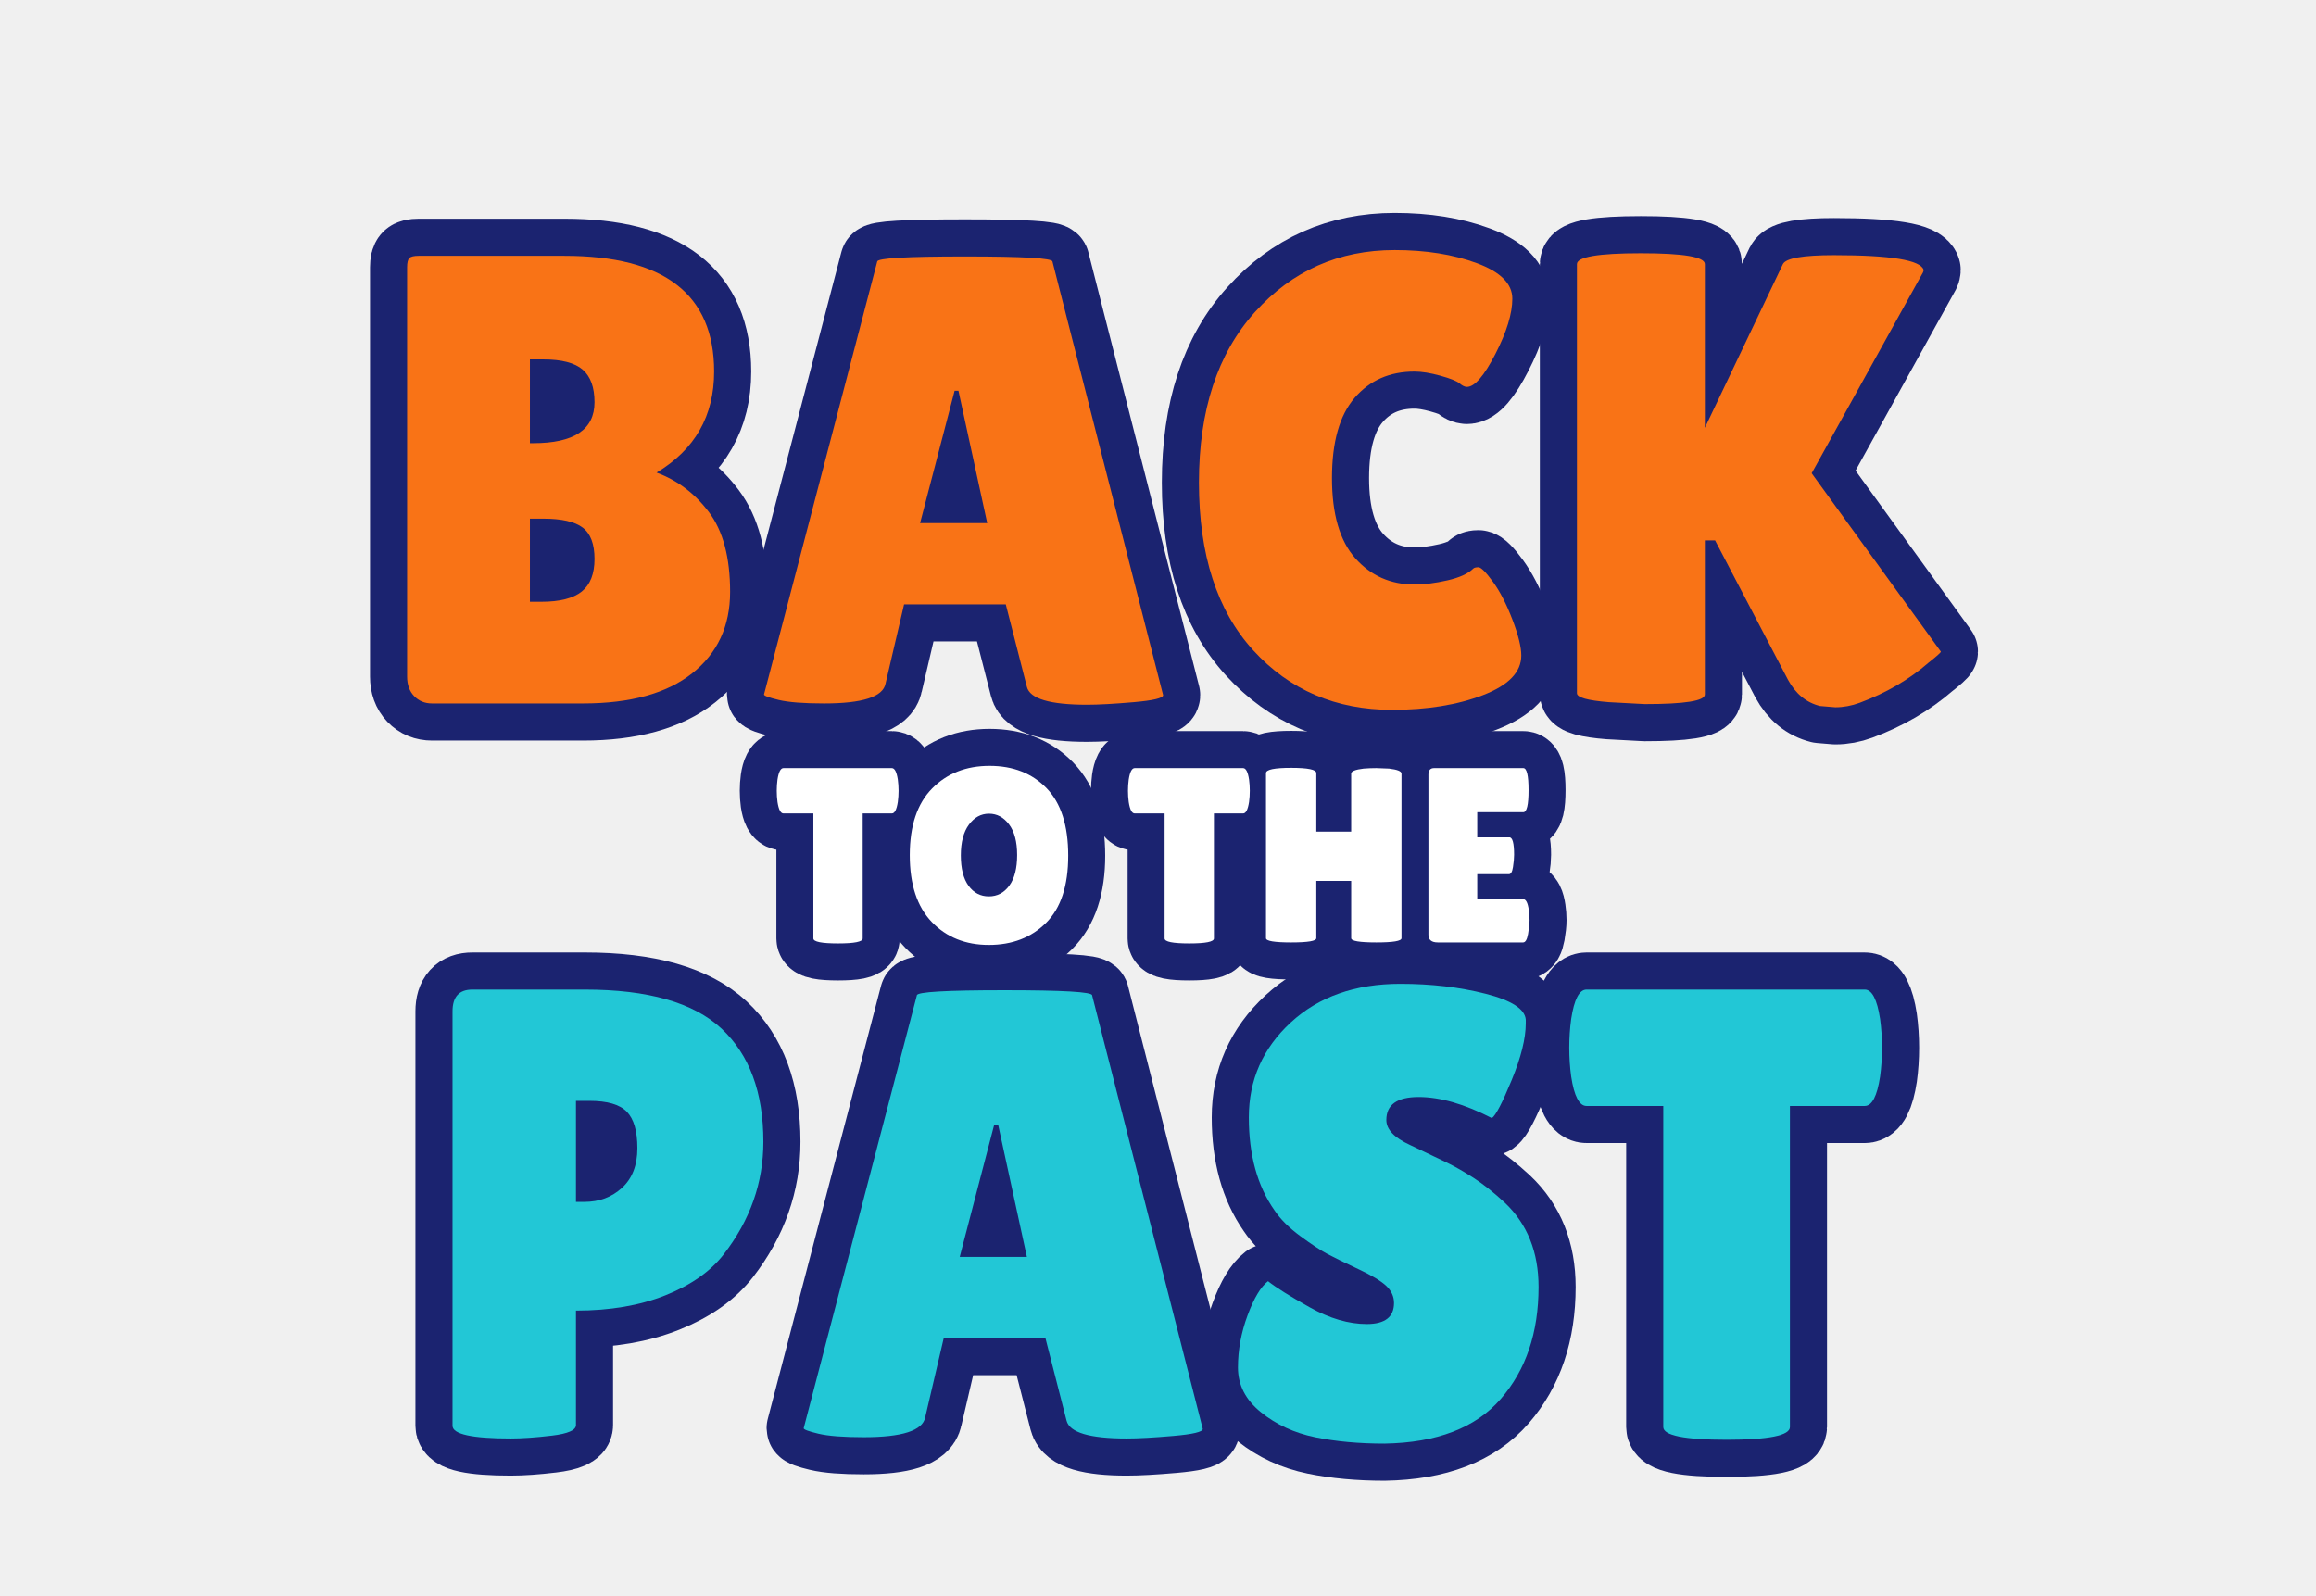
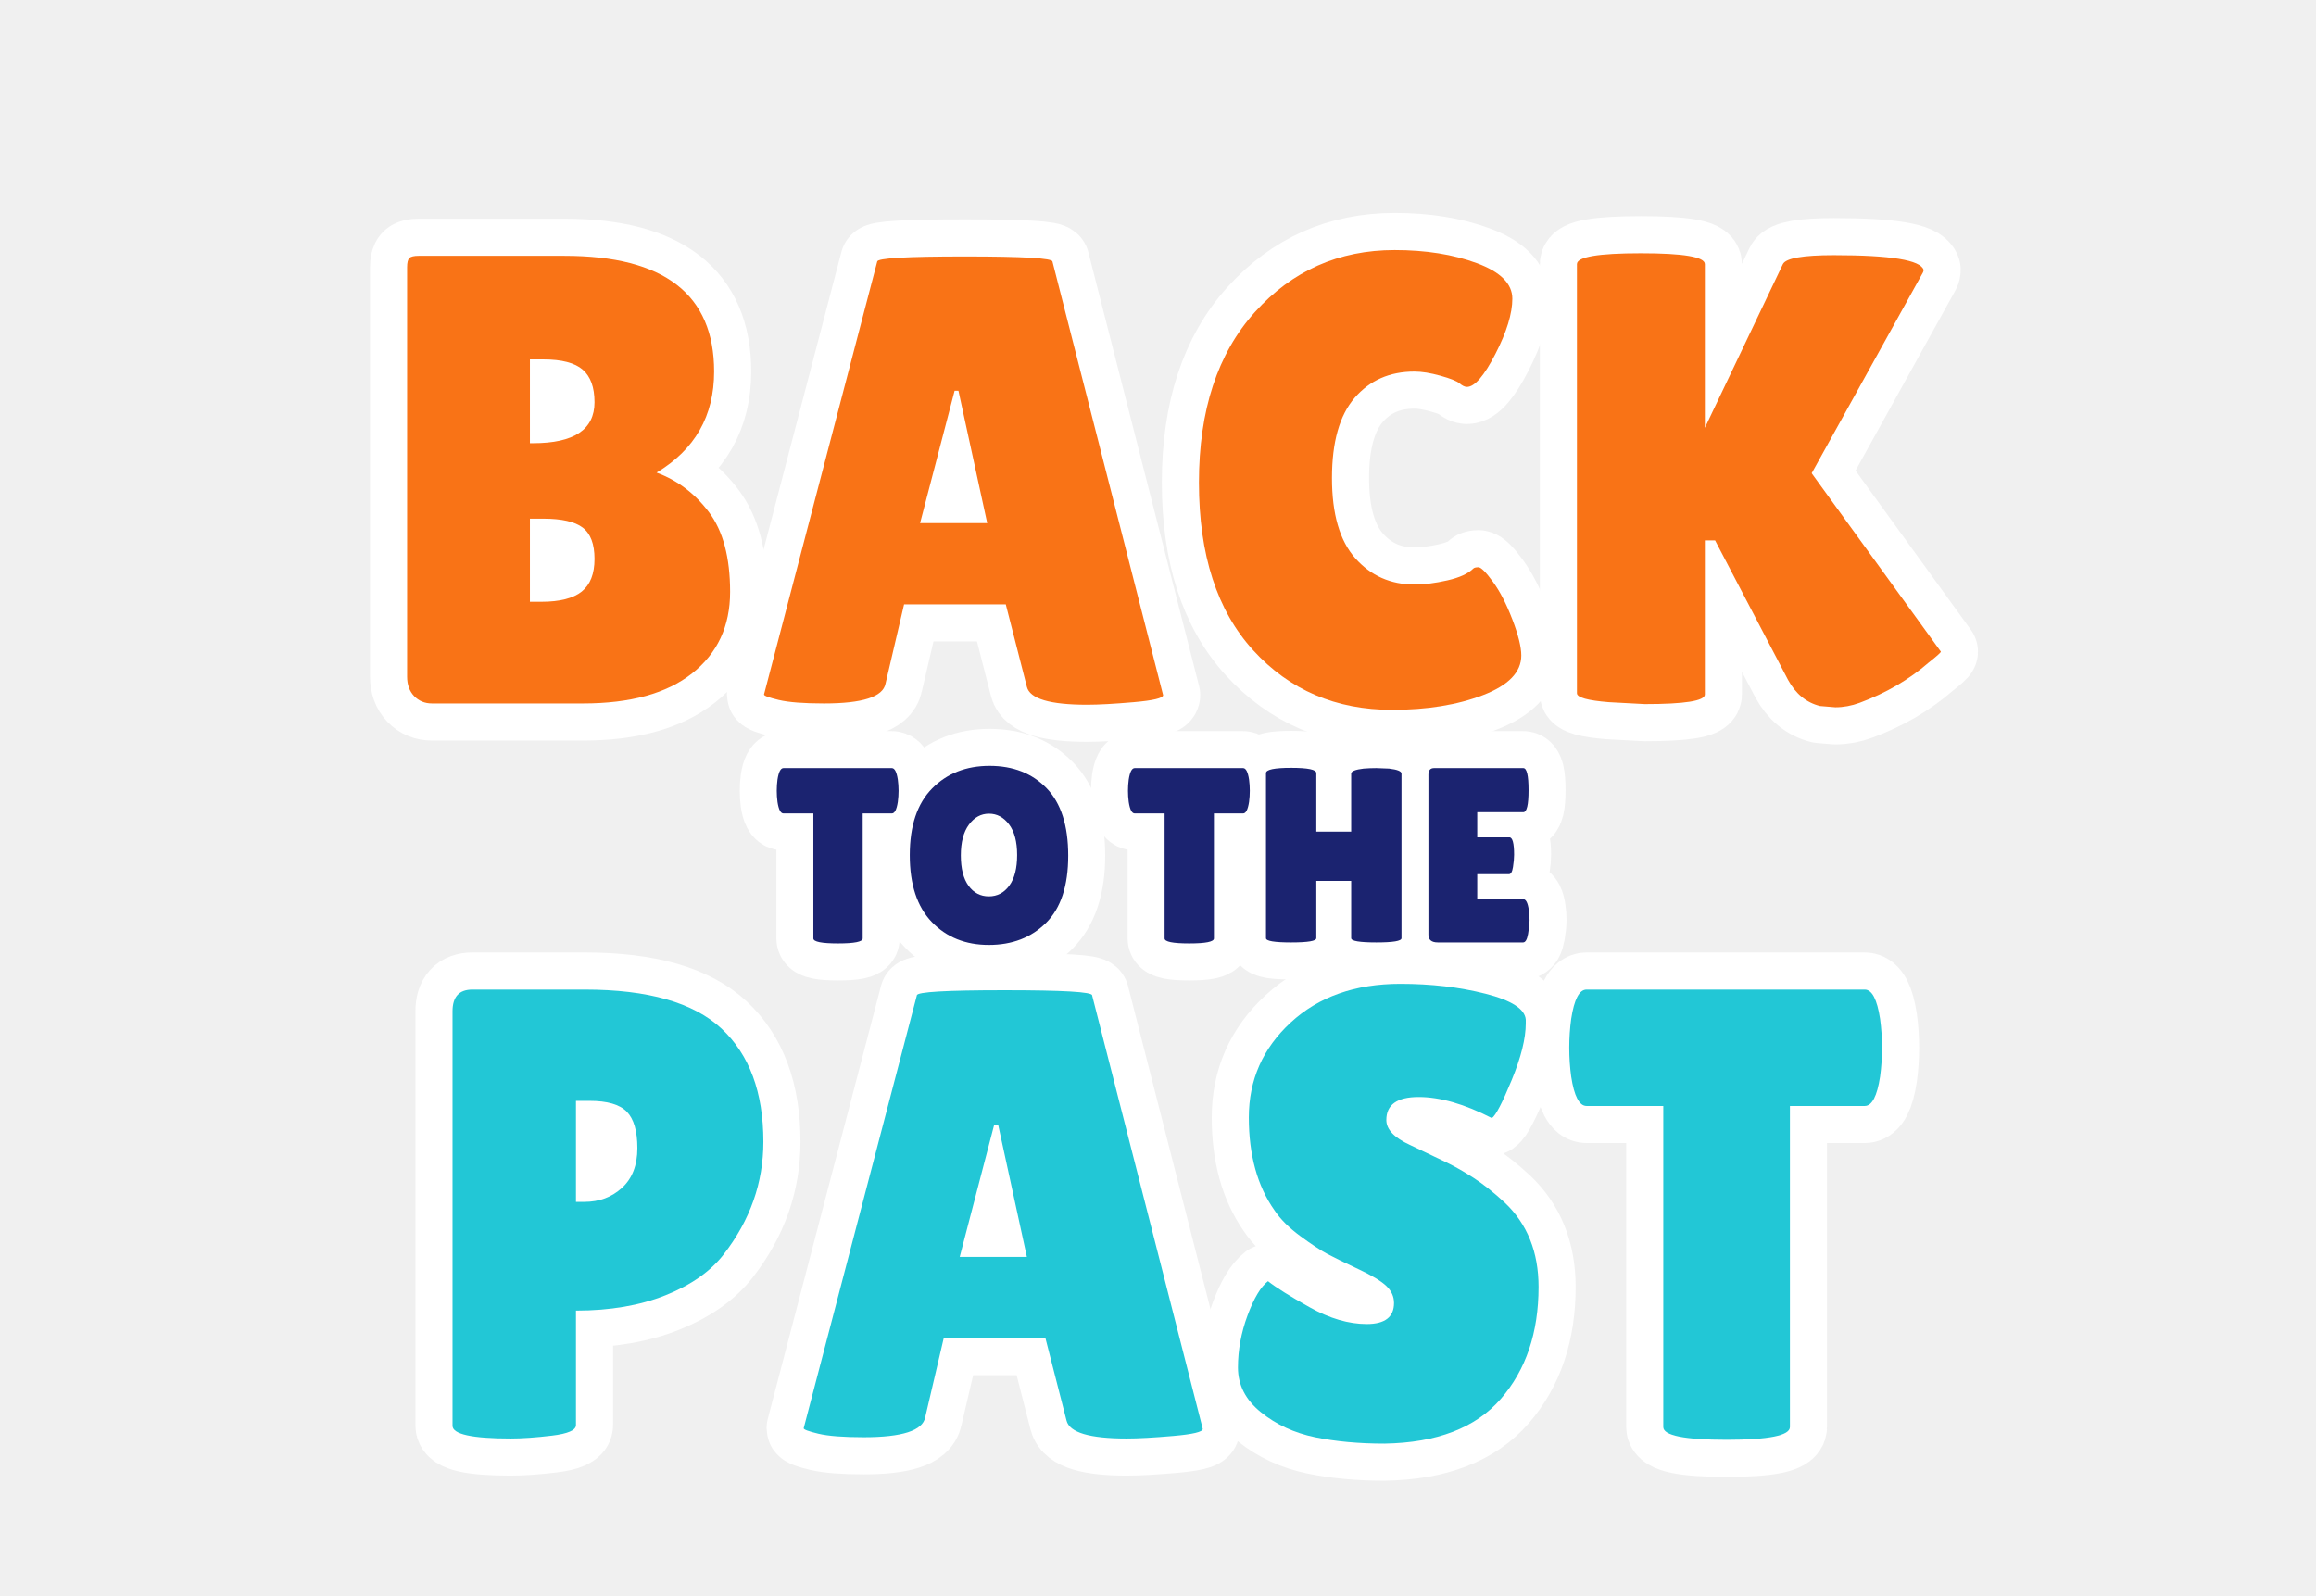
<svg xmlns="http://www.w3.org/2000/svg" viewBox="-24 -24 688 474">
-   <g fill="#1b2370" stroke="#1b2370" stroke-width="116" stroke-linejoin="round">
+   <g fill="#FFFFFF" stroke="#FFFFFF" stroke-width="116" stroke-linejoin="round">
    <path transform="translate(85.35,185) scale(0.19,-0.19)" d="M541 519Q541 415 451 361Q500 343 533.0 299.0Q566 255 566.0 174.5Q566 94 506.5 47.0Q447 0 336 0H100Q83 0 72.0 11.5Q61 23 61 42V682Q61 693 64.5 696.5Q68 700 79 700H307Q541 700 541 519ZM253 538V407H258Q354 407 354 471Q354 506 335.5 522.0Q317 538 274 538ZM253 289V159H271Q314 159 334.0 175.0Q354 191 354.0 226.0Q354 261 335.5 275.0Q317 289 274 289Z" />
    <path transform="translate(200.11,185) scale(0.19,-0.19)" d="M520 -2Q433 -2 426 26L393 155H234L205 31Q199 0 109 0Q61 0 38.0 5.5Q15 11 15 14L192 691Q192 699 329.0 699.0Q466 699 466 691L639 13Q639 6 593.0 2.0Q547 -2 520 -2ZM259 282H364L319 489H313Z" />
    <path transform="translate(326.46,185) scale(0.19,-0.19)" d="M449 495Q444 495 437.5 500.5Q431 506 407.5 512.5Q384 519 367 519Q309 519 273.5 478.0Q238 437 238.0 352.5Q238 268 274.5 227.0Q311 186 367 186Q390 186 418.5 192.5Q447 199 459 211Q461 213 467.0 213.0Q473 213 489.5 190.5Q506 168 520.0 131.5Q534 95 534 75Q534 36 474.0 13.0Q414 -10 332 -10Q200 -10 115.0 83.0Q30 176 30.0 345.5Q30 515 117.5 612.0Q205 709 336 709Q409 709 464.5 688.5Q520 668 520.0 633.0Q520 598 493.5 546.5Q467 495 449 495Z" />
    <path transform="translate(434.95,185) scale(0.19,-0.19)" d="M250 14Q250 -1 156 -1L100 2Q50 6 50 16V687Q50 704 150.0 704.0Q250 704 250 687V431L372 687Q379 701 452 701Q585 701 592 678Q592 676 591 674L417 360L619 81Q619 79 600 64Q554 24 492 1Q473 -6 454 -6L430 -4Q398 4 380 37L266 255H250Z" />
  </g>
-   <g fill="#1b2370" stroke="#1b2370" stroke-width="297" stroke-linejoin="round">
+   <g fill="#FFFFFF" stroke="#FFFFFF" stroke-width="297" stroke-linejoin="round">
    <path transform="translate(206.30,256) scale(0.074,-0.074)" d="M351 16Q351 -4 252.0 -4.0Q153 -4 153 16V518H33Q16 518 9 564Q6 586 6.0 609.0Q6 632 9 654Q16 700 33 700H468Q485 700 492 654Q495 632 495.0 609.0Q495 586 492 564Q485 518 468 518H351Z" />
    <path transform="translate(244.04,256) scale(0.074,-0.074)" d="M347.5 -10.0Q207 -10 118.5 82.0Q30 174 30.0 350.5Q30 527 119.5 618.0Q209 709 350.5 709.0Q492 709 579.0 619.5Q666 530 666.0 348.5Q666 167 577.0 78.5Q488 -10 347.5 -10.0ZM348.0 517.0Q300 517 267.5 473.0Q235 429 235.0 349.5Q235 270 266.0 227.5Q297 185 347.5 185.0Q398 185 429.5 228.0Q461 271 461.0 351.0Q461 431 428.5 474.0Q396 517 348.0 517.0Z" />
    <path transform="translate(310.64,256) scale(0.074,-0.074)" d="M351 16Q351 -4 252.0 -4.0Q153 -4 153 16V518H33Q16 518 9 564Q6 586 6.0 609.0Q6 632 9 654Q16 700 33 700H468Q485 700 492 654Q495 632 495.0 609.0Q495 586 492 564Q485 518 468 518H351Z" />
    <path transform="translate(348.38,256) scale(0.074,-0.074)" d="M594 17Q594 0 493.0 0.0Q392 0 392 17V247H252V17Q252 0 151.0 0.0Q50 0 50 17V680Q50 701 151.0 701.0Q252 701 252 680V445H392V678Q392 692 442 698Q468 700 493 700L544 698Q594 692 594 678Z" />
    <path transform="translate(396.63,256) scale(0.074,-0.074)" d="M375 422Q394 422 394 352Q394 331 389.5 302.5Q385 274 373 274H246V174H430Q447 174 453 130Q456 111 456.0 89.5Q456 68 450.0 34.0Q444 0 430 0H88Q50 0 50 31V674Q50 700 73 700H431Q452 700 452.0 611.5Q452 523 431 523H246V422Z" />
  </g>
-   <g fill="#1b2370" stroke="#1b2370" stroke-width="116" stroke-linejoin="round">
+   <g fill="#FFFFFF" stroke="#FFFFFF" stroke-width="116" stroke-linejoin="round">
    <path transform="translate(101.69,403) scale(0.19,-0.19)" d="M137 -2Q46 -2 46 18V666Q46 700 77 700H253Q401 700 466.5 639.0Q532 578 532 462Q532 366 470 286Q439 246 379.0 222.0Q319 198 239 198V19Q239 7 201.5 2.5Q164 -2 137 -2ZM239 526V368H252Q287 368 311.0 390.0Q335 412 335.0 452.0Q335 492 318.5 509.0Q302 526 260 526Z" />
    <path transform="translate(211.89,403) scale(0.19,-0.19)" d="M520 -2Q433 -2 426 26L393 155H234L205 31Q199 0 109 0Q61 0 38.0 5.5Q15 11 15 14L192 691Q192 699 329.0 699.0Q466 699 466 691L639 13Q639 6 593.0 2.0Q547 -2 520 -2ZM259 282H364L319 489H313Z" />
    <path transform="translate(338.24,403) scale(0.19,-0.19)" d="M76 244Q95 229 141.5 203.0Q188 177 230.5 177.0Q273 177 273 210Q273 225 261.0 236.5Q249 248 217.0 263.0Q185 278 169.0 286.5Q153 295 126.5 314.5Q100 334 86 355Q46 412 46.0 500.0Q46 588 111.5 648.5Q177 709 283 709Q355 709 416.0 693.5Q477 678 479 653Q479 650 479 647Q479 612 457.0 558.5Q435 505 426 499Q362 532 311.5 532.0Q261 532 261 496Q261 474 298 457Q306 453 321.0 446.0Q336 439 355.5 429.5Q375 420 397.5 405.5Q420 391 446 367Q499 317 499 235Q499 128 440.0 60.0Q381 -8 258 -10Q198 -10 149.5 0.0Q101 10 65.0 39.0Q29 68 29.0 109.0Q29 150 44.0 190.5Q59 231 76 244Z" />
    <path transform="translate(441.03,403) scale(0.19,-0.19)" d="M351 16Q351 -4 252.0 -4.0Q153 -4 153 16V518H33Q16 518 9 564Q6 586 6.0 609.0Q6 632 9 654Q16 700 33 700H468Q485 700 492 654Q495 632 495.0 609.0Q495 586 492 564Q485 518 468 518H351Z" />
  </g>
  <g fill="#F97316">
    <path transform="translate(85.35,185) scale(0.19,-0.19)" d="M541 519Q541 415 451 361Q500 343 533.0 299.0Q566 255 566.0 174.5Q566 94 506.5 47.0Q447 0 336 0H100Q83 0 72.0 11.5Q61 23 61 42V682Q61 693 64.5 696.5Q68 700 79 700H307Q541 700 541 519ZM253 538V407H258Q354 407 354 471Q354 506 335.5 522.0Q317 538 274 538ZM253 289V159H271Q314 159 334.0 175.0Q354 191 354.0 226.0Q354 261 335.5 275.0Q317 289 274 289Z" />
    <path transform="translate(200.11,185) scale(0.19,-0.19)" d="M520 -2Q433 -2 426 26L393 155H234L205 31Q199 0 109 0Q61 0 38.0 5.5Q15 11 15 14L192 691Q192 699 329.0 699.0Q466 699 466 691L639 13Q639 6 593.0 2.0Q547 -2 520 -2ZM259 282H364L319 489H313Z" />
    <path transform="translate(326.46,185) scale(0.19,-0.19)" d="M449 495Q444 495 437.5 500.5Q431 506 407.5 512.5Q384 519 367 519Q309 519 273.5 478.0Q238 437 238.0 352.5Q238 268 274.5 227.0Q311 186 367 186Q390 186 418.5 192.5Q447 199 459 211Q461 213 467.0 213.0Q473 213 489.5 190.5Q506 168 520.0 131.5Q534 95 534 75Q534 36 474.0 13.0Q414 -10 332 -10Q200 -10 115.0 83.0Q30 176 30.0 345.5Q30 515 117.5 612.0Q205 709 336 709Q409 709 464.5 688.5Q520 668 520.0 633.0Q520 598 493.5 546.5Q467 495 449 495Z" />
    <path transform="translate(434.95,185) scale(0.19,-0.19)" d="M250 14Q250 -1 156 -1L100 2Q50 6 50 16V687Q50 704 150.0 704.0Q250 704 250 687V431L372 687Q379 701 452 701Q585 701 592 678Q592 676 591 674L417 360L619 81Q619 79 600 64Q554 24 492 1Q473 -6 454 -6L430 -4Q398 4 380 37L266 255H250Z" />
  </g>
-   <g fill="#FFFFFF">
+   <g fill="#1b2370">
    <path transform="translate(206.30,256) scale(0.074,-0.074)" d="M351 16Q351 -4 252.0 -4.0Q153 -4 153 16V518H33Q16 518 9 564Q6 586 6.0 609.0Q6 632 9 654Q16 700 33 700H468Q485 700 492 654Q495 632 495.0 609.0Q495 586 492 564Q485 518 468 518H351Z" />
    <path transform="translate(244.04,256) scale(0.074,-0.074)" d="M347.5 -10.0Q207 -10 118.5 82.0Q30 174 30.0 350.5Q30 527 119.5 618.0Q209 709 350.5 709.0Q492 709 579.0 619.5Q666 530 666.0 348.5Q666 167 577.0 78.5Q488 -10 347.5 -10.0ZM348.0 517.0Q300 517 267.5 473.0Q235 429 235.0 349.5Q235 270 266.0 227.5Q297 185 347.5 185.0Q398 185 429.5 228.0Q461 271 461.0 351.0Q461 431 428.5 474.0Q396 517 348.0 517.0Z" />
    <path transform="translate(310.64,256) scale(0.074,-0.074)" d="M351 16Q351 -4 252.0 -4.0Q153 -4 153 16V518H33Q16 518 9 564Q6 586 6.0 609.0Q6 632 9 654Q16 700 33 700H468Q485 700 492 654Q495 632 495.0 609.0Q495 586 492 564Q485 518 468 518H351Z" />
    <path transform="translate(348.38,256) scale(0.074,-0.074)" d="M594 17Q594 0 493.0 0.0Q392 0 392 17V247H252V17Q252 0 151.0 0.0Q50 0 50 17V680Q50 701 151.0 701.0Q252 701 252 680V445H392V678Q392 692 442 698Q468 700 493 700L544 698Q594 692 594 678Z" />
    <path transform="translate(396.63,256) scale(0.074,-0.074)" d="M375 422Q394 422 394 352Q394 331 389.5 302.5Q385 274 373 274H246V174H430Q447 174 453 130Q456 111 456.0 89.5Q456 68 450.0 34.0Q444 0 430 0H88Q50 0 50 31V674Q50 700 73 700H431Q452 700 452.0 611.5Q452 523 431 523H246V422Z" />
  </g>
  <g fill="#22C7D6">
    <path transform="translate(101.69,403) scale(0.19,-0.19)" d="M137 -2Q46 -2 46 18V666Q46 700 77 700H253Q401 700 466.5 639.0Q532 578 532 462Q532 366 470 286Q439 246 379.0 222.0Q319 198 239 198V19Q239 7 201.5 2.5Q164 -2 137 -2ZM239 526V368H252Q287 368 311.0 390.0Q335 412 335.0 452.0Q335 492 318.5 509.0Q302 526 260 526Z" />
    <path transform="translate(211.89,403) scale(0.19,-0.19)" d="M520 -2Q433 -2 426 26L393 155H234L205 31Q199 0 109 0Q61 0 38.0 5.5Q15 11 15 14L192 691Q192 699 329.0 699.0Q466 699 466 691L639 13Q639 6 593.0 2.0Q547 -2 520 -2ZM259 282H364L319 489H313Z" />
    <path transform="translate(338.24,403) scale(0.19,-0.19)" d="M76 244Q95 229 141.5 203.0Q188 177 230.5 177.0Q273 177 273 210Q273 225 261.0 236.5Q249 248 217.0 263.0Q185 278 169.0 286.5Q153 295 126.5 314.5Q100 334 86 355Q46 412 46.0 500.0Q46 588 111.5 648.5Q177 709 283 709Q355 709 416.0 693.5Q477 678 479 653Q479 650 479 647Q479 612 457.0 558.5Q435 505 426 499Q362 532 311.5 532.0Q261 532 261 496Q261 474 298 457Q306 453 321.0 446.0Q336 439 355.5 429.5Q375 420 397.5 405.5Q420 391 446 367Q499 317 499 235Q499 128 440.0 60.0Q381 -8 258 -10Q198 -10 149.5 0.0Q101 10 65.0 39.0Q29 68 29.0 109.0Q29 150 44.0 190.5Q59 231 76 244Z" />
    <path transform="translate(441.03,403) scale(0.19,-0.19)" d="M351 16Q351 -4 252.0 -4.0Q153 -4 153 16V518H33Q16 518 9 564Q6 586 6.0 609.0Q6 632 9 654Q16 700 33 700H468Q485 700 492 654Q495 632 495.0 609.0Q495 586 492 564Q485 518 468 518H351Z" />
  </g>
</svg>
